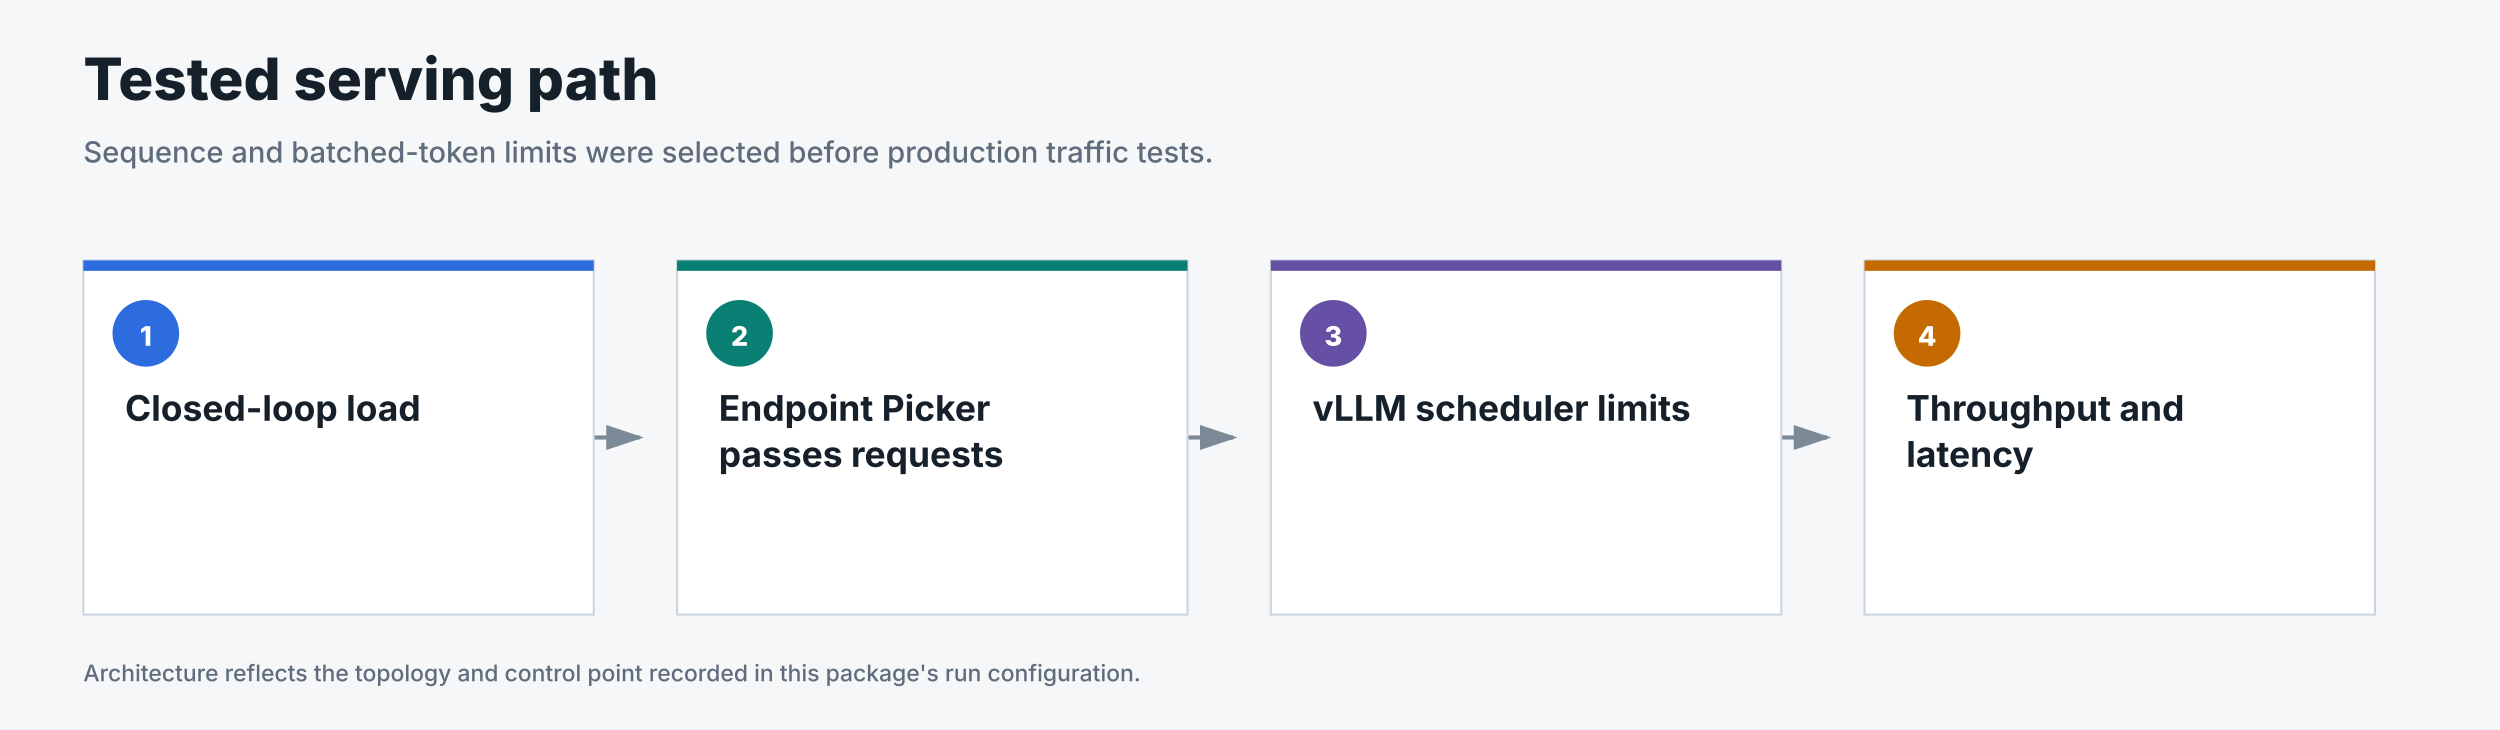
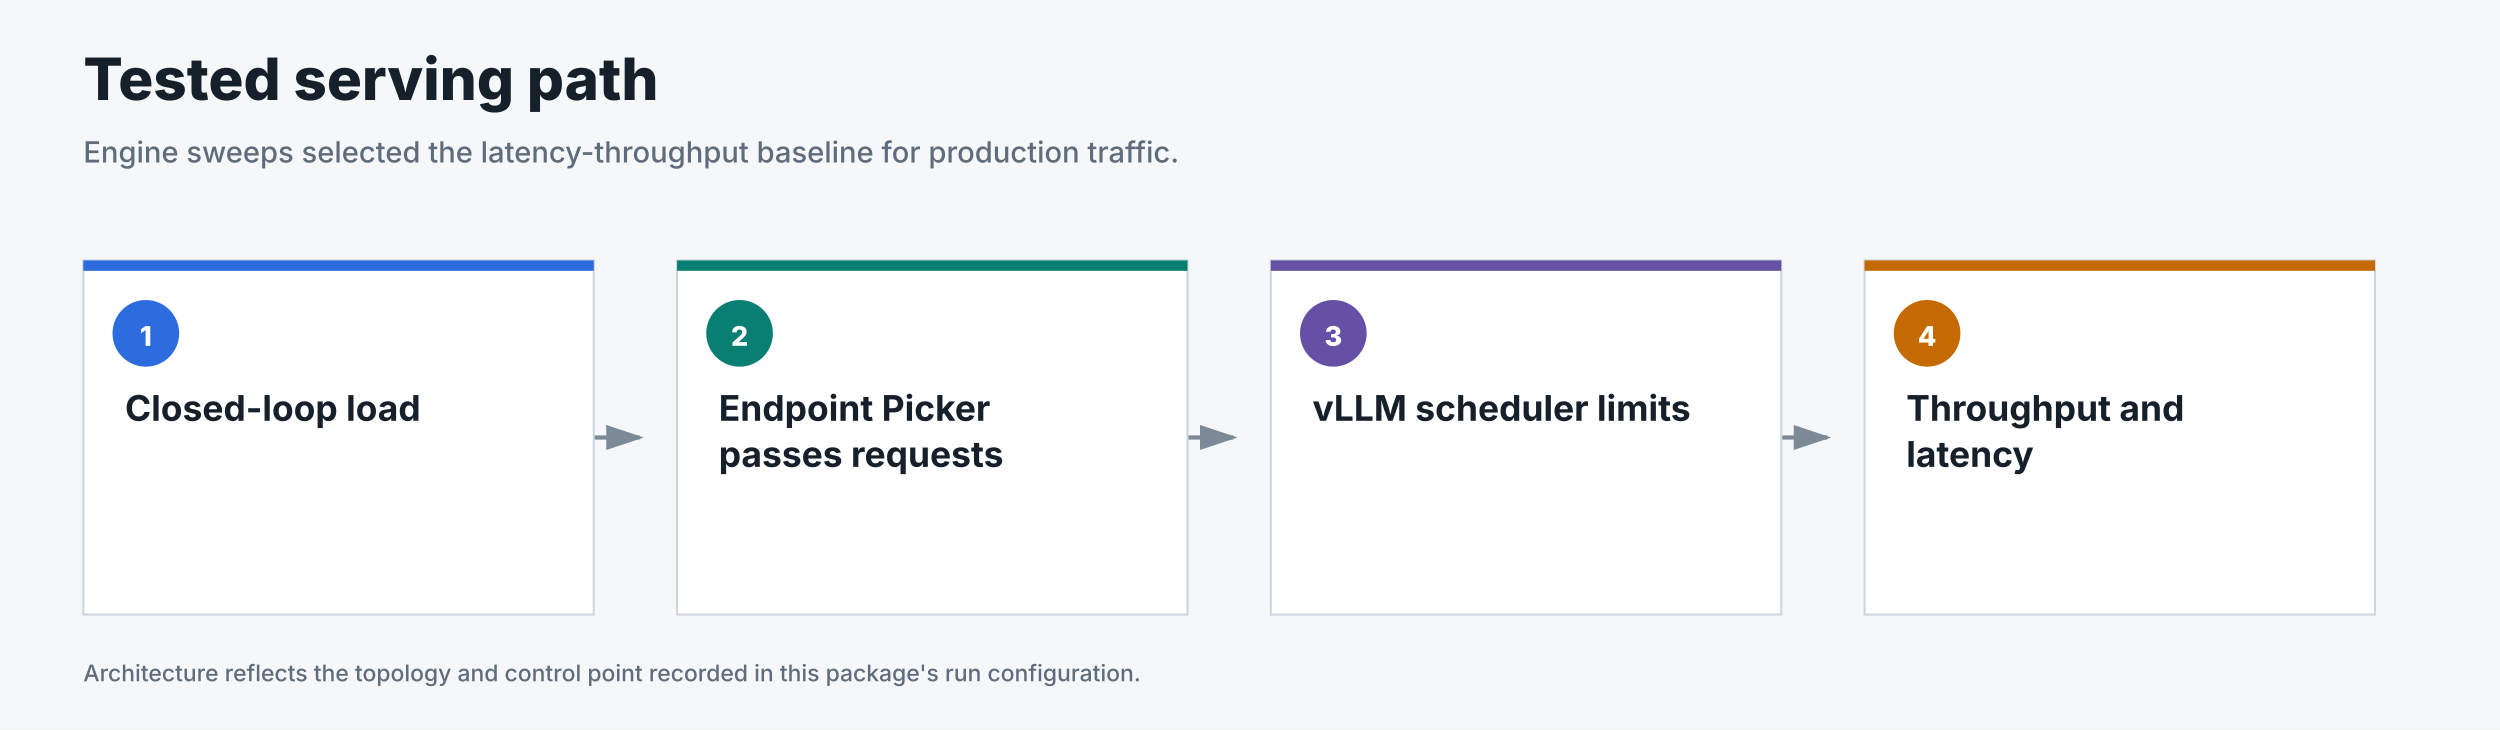
<svg xmlns="http://www.w3.org/2000/svg" width="1200" height="350" viewBox="0 0 1200 350" role="img" aria-labelledby="title desc">
  <style>text{font-family:Inter,Arial,sans-serif;letter-spacing:0}</style>
  <rect width="1200" height="350" fill="#f5f7f9" />
  <text x="40.0" y="48.0" fill="#15202b" font-size="28" font-weight="800" text-anchor="start">Tested serving path</text>
  <text x="40.0" y="78.0" fill="#5f6c7b" font-size="14" font-weight="500">
-     <tspan x="40.0" dy="0.0">Sequence and batched-token limits were selected before production traffic tests.</tspan>
+     <tspan x="40.0" dy="0.0">Engine sweeps selected the latency-throughput baseline for production traffic.</tspan>
  </text>
  <defs>
    <marker id="arrow" markerWidth="10" markerHeight="10" refX="8" refY="3" orient="auto">
      <path d="M0,0 L0,6 L9,3 z" fill="#7c8996" />
    </marker>
  </defs>
  <line x1="285" y1="210" x2="307" y2="210" stroke="#7c8996" stroke-width="2" marker-end="url(#arrow)" />
  <rect x="40" y="125" width="245" height="170" fill="#ffffff" stroke="#cdd5df" />
  <rect x="40" y="125" width="245" height="5" fill="#2d6cdf" />
  <circle cx="70" cy="160" r="16" fill="#2d6cdf" />
  <text x="70.0" y="166.0" fill="#ffffff" font-size="13" font-weight="800" text-anchor="middle">1</text>
  <text x="60.0" y="202.0" fill="#15202b" font-size="17" font-weight="750">
    <tspan x="60.0" dy="0.0">Closed-loop load</tspan>
  </text>
  <line x1="570" y1="210" x2="592" y2="210" stroke="#7c8996" stroke-width="2" marker-end="url(#arrow)" />
  <rect x="325" y="125" width="245" height="170" fill="#ffffff" stroke="#cdd5df" />
  <rect x="325" y="125" width="245" height="5" fill="#087f72" />
  <circle cx="355" cy="160" r="16" fill="#087f72" />
  <text x="355.0" y="166.0" fill="#ffffff" font-size="13" font-weight="800" text-anchor="middle">2</text>
  <text x="345.0" y="202.0" fill="#15202b" font-size="17" font-weight="750">
    <tspan x="345.0" dy="0.0">Endpoint Picker</tspan>
    <tspan x="345.0" dy="22.1">passes requests</tspan>
  </text>
  <line x1="855" y1="210" x2="877" y2="210" stroke="#7c8996" stroke-width="2" marker-end="url(#arrow)" />
  <rect x="610" y="125" width="245" height="170" fill="#ffffff" stroke="#cdd5df" />
  <rect x="610" y="125" width="245" height="5" fill="#6550a5" />
  <circle cx="640" cy="160" r="16" fill="#6550a5" />
  <text x="640.0" y="166.0" fill="#ffffff" font-size="13" font-weight="800" text-anchor="middle">3</text>
  <text x="630.0" y="202.0" fill="#15202b" font-size="17" font-weight="750">
    <tspan x="630.0" dy="0.0">vLLM scheduler limits</tspan>
  </text>
  <rect x="895" y="125" width="245" height="170" fill="#ffffff" stroke="#cdd5df" />
  <rect x="895" y="125" width="245" height="5" fill="#c56a00" />
  <circle cx="925" cy="160" r="16" fill="#c56a00" />
  <text x="925.0" y="166.0" fill="#ffffff" font-size="13" font-weight="800" text-anchor="middle">4</text>
  <text x="915.0" y="202.0" fill="#15202b" font-size="17" font-weight="750">
    <tspan x="915.0" dy="0.0">Throughput and</tspan>
    <tspan x="915.0" dy="22.1">latency</tspan>
  </text>
  <text x="40.0" y="327.0" fill="#5f6c7b" font-size="11" font-weight="500" text-anchor="start">Architecture reflects the topology and control point recorded in this package's run configuration.</text>
</svg>
